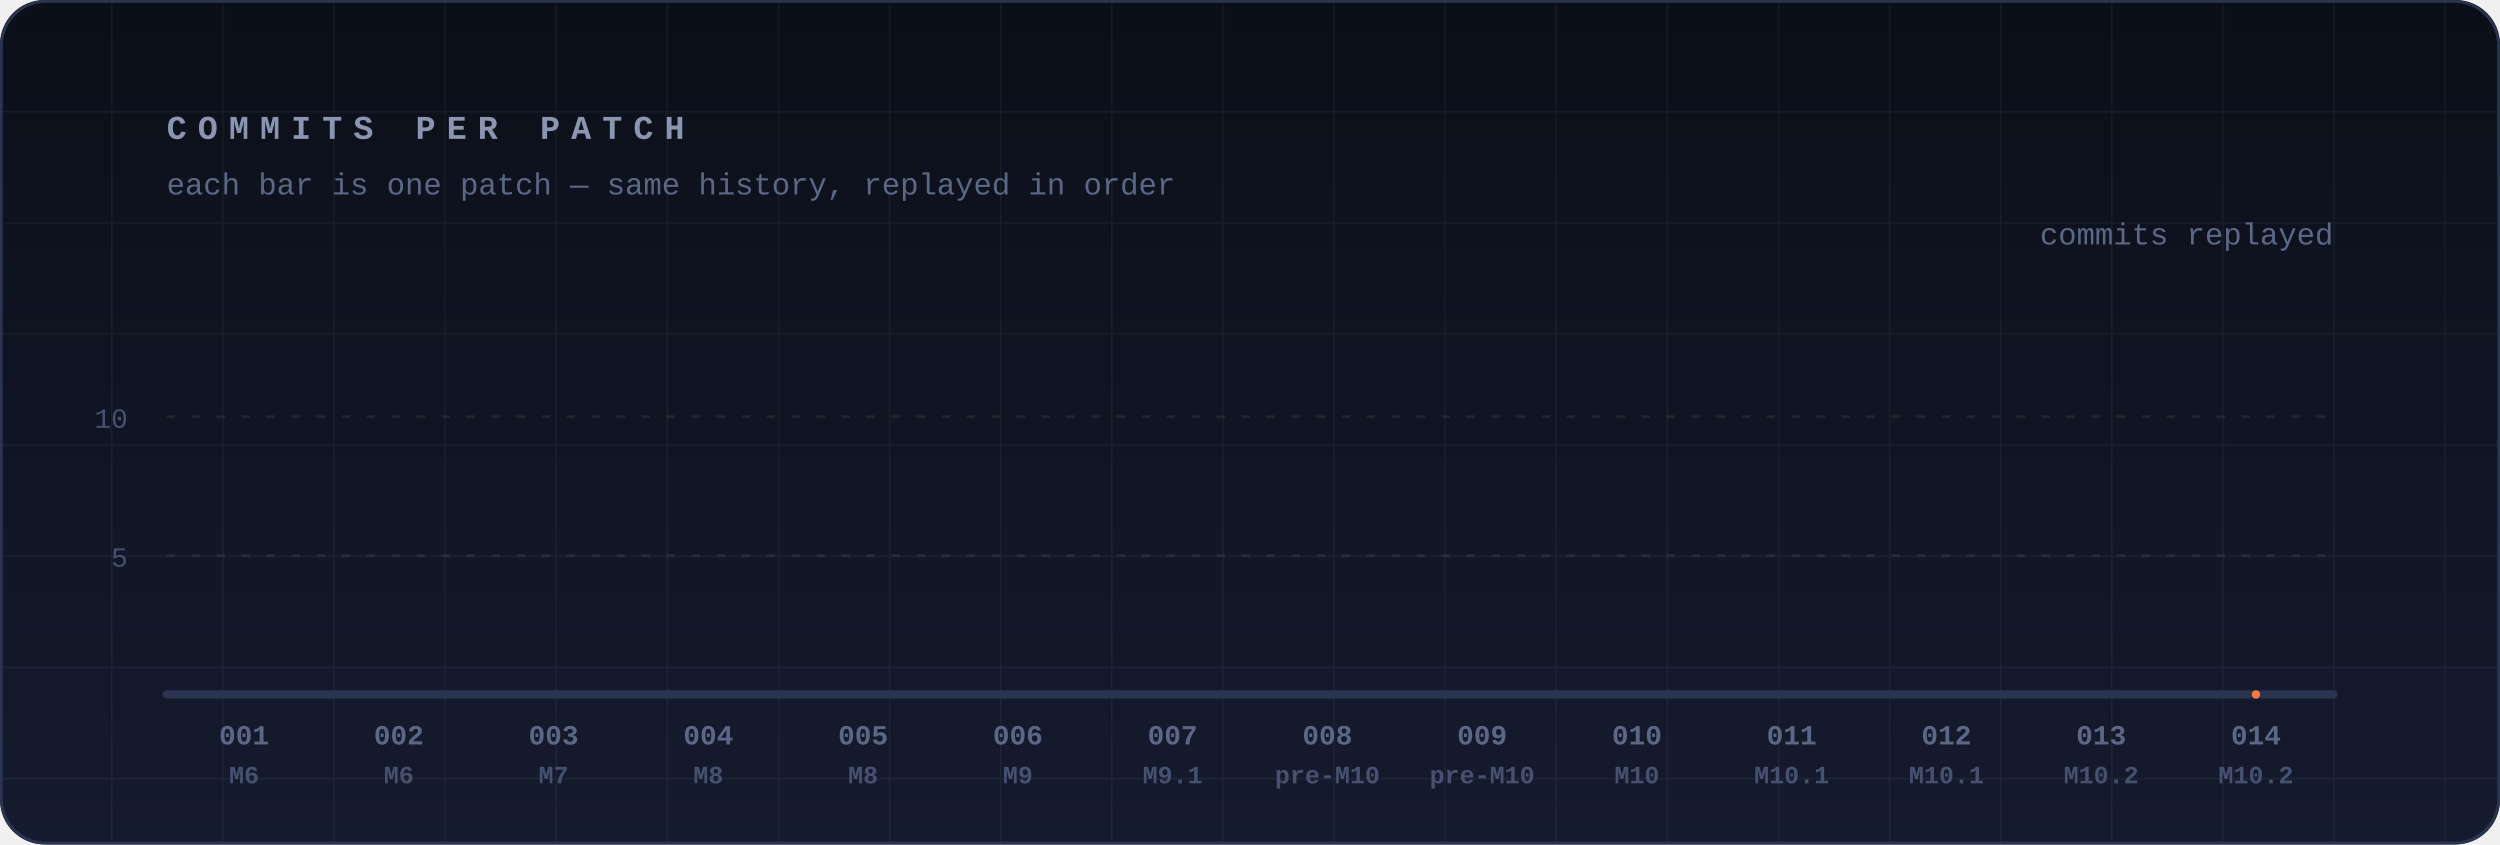
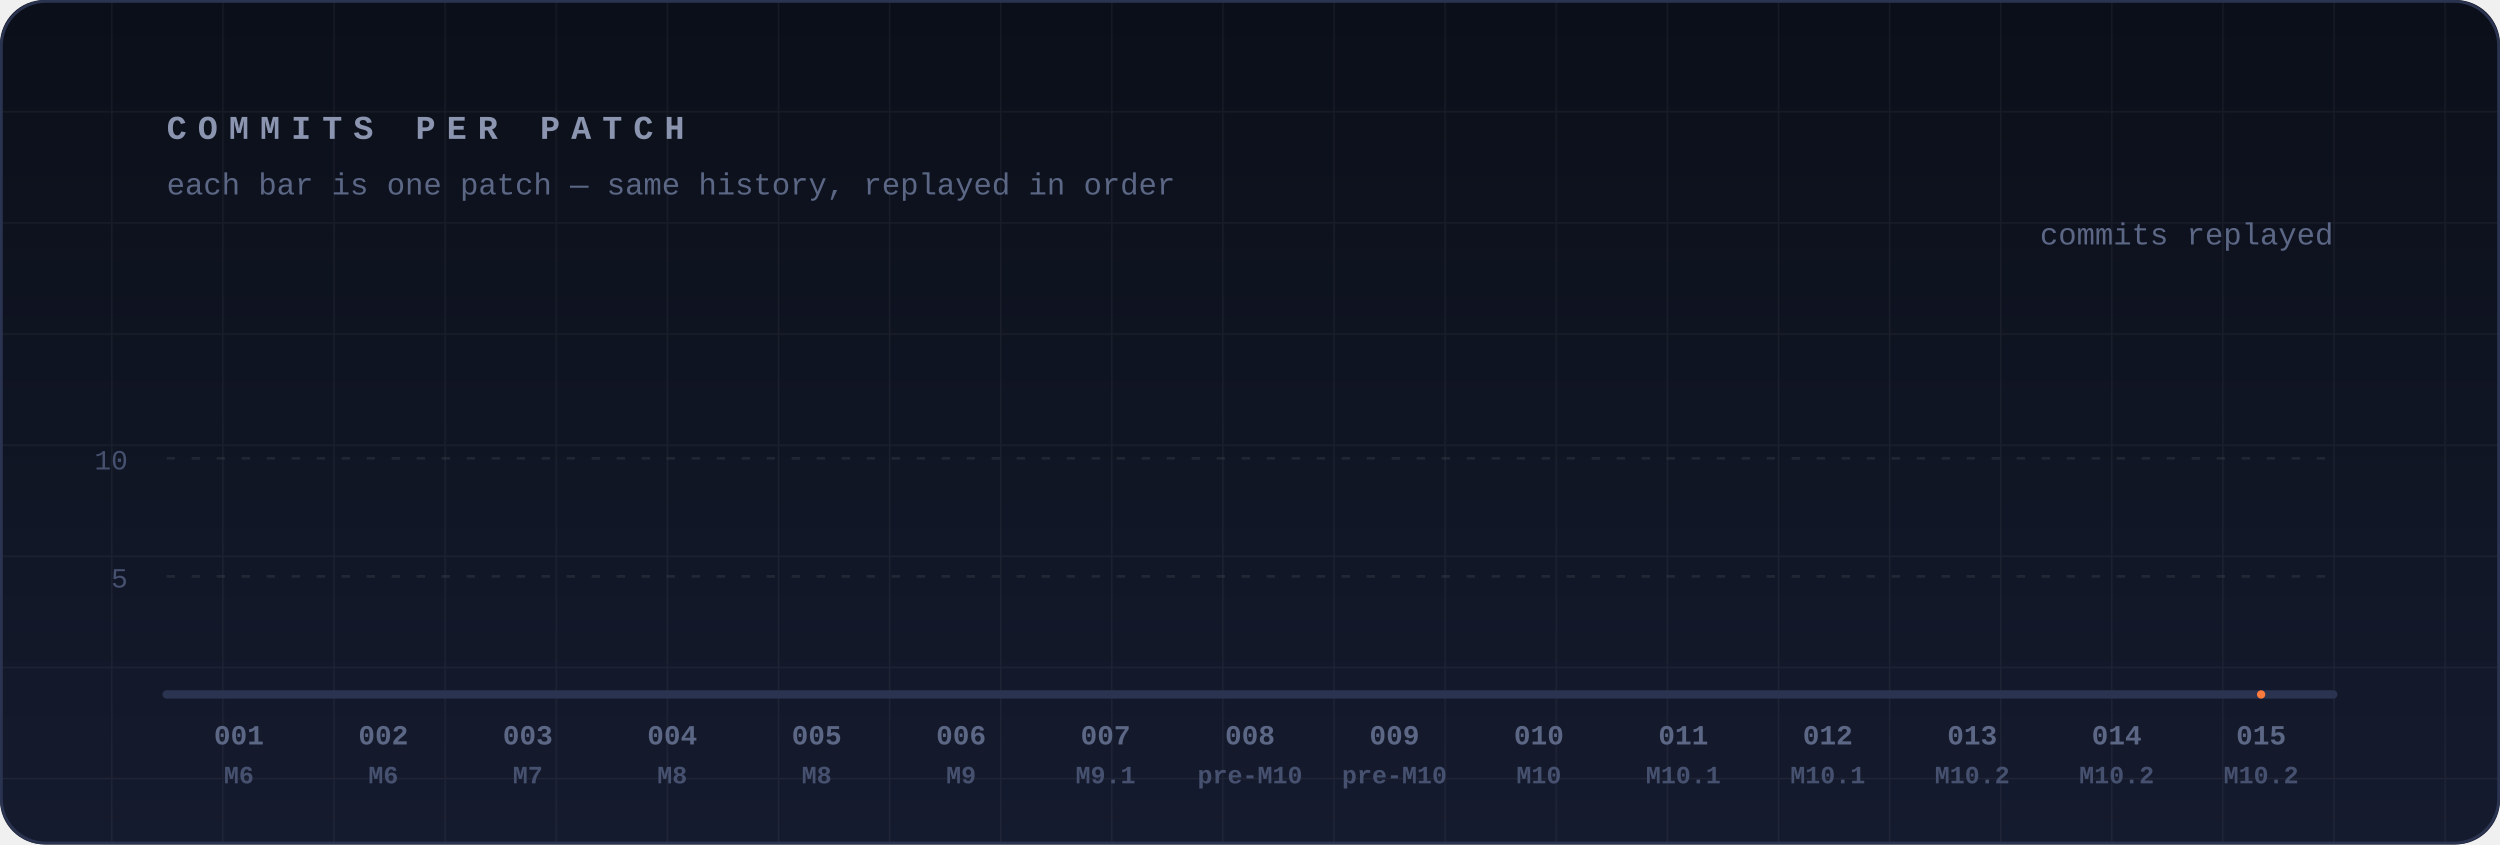
<svg xmlns="http://www.w3.org/2000/svg" viewBox="0 0 900 304" width="900" height="304" role="img">
-   <style>.lab{font:700 12px ui-monospace,SFMono-Regular,Menlo,Consolas,'Liberation Mono','DejaVu Sans Mono',monospace;text-anchor:middle;fill:#ffd9b0;opacity:0}.pid{font:600 10px ui-monospace,SFMono-Regular,Menlo,Consolas,'Liberation Mono','DejaVu Sans Mono',monospace;text-anchor:middle;fill:#5b6785}.mil{font:600 9px ui-monospace,SFMono-Regular,Menlo,Consolas,'Liberation Mono','DejaVu Sans Mono',monospace;text-anchor:middle;fill:#46506f}.bar{transform-box:fill-box;transform-origin:center bottom;transform:scaleY(0)}.tot{opacity:0;font:900 40px Impact,'Arial Black','Helvetica Neue',Arial,sans-serif;text-anchor:end}.grid{animation:drift 7s linear infinite}@keyframes drift{to{transform:translate(40px,40px)}}@keyframes fade{0%{opacity:1}86.667%{opacity:1}91.667%{opacity:0}100%{opacity:0}}.fade{animation:fade 12s linear infinite}@keyframes g0{0%{transform:scaleY(0)}5%{transform:scaleY(0);animation-timing-function:cubic-bezier(.2,.8,.2,1)}9.583%{transform:scaleY(1)}100%{transform:scaleY(1)}}.g0{animation:g0 12s linear infinite}@keyframes v0{0%{opacity:0}9.581%{opacity:0}9.583%{opacity:1}100%{opacity:1}}.v0{animation:v0 12s linear infinite}@keyframes g1{0%{transform:scaleY(0)}7.5%{transform:scaleY(0);animation-timing-function:cubic-bezier(.2,.8,.2,1)}12.083%{transform:scaleY(1)}100%{transform:scaleY(1)}}.g1{animation:g1 12s linear infinite}@keyframes v1{0%{opacity:0}12.081%{opacity:0}12.083%{opacity:1}100%{opacity:1}}.v1{animation:v1 12s linear infinite}@keyframes g2{0%{transform:scaleY(0)}10%{transform:scaleY(0);animation-timing-function:cubic-bezier(.2,.8,.2,1)}14.583%{transform:scaleY(1)}100%{transform:scaleY(1)}}.g2{animation:g2 12s linear infinite}@keyframes v2{0%{opacity:0}14.581%{opacity:0}14.583%{opacity:1}100%{opacity:1}}.v2{animation:v2 12s linear infinite}@keyframes g3{0%{transform:scaleY(0)}12.5%{transform:scaleY(0);animation-timing-function:cubic-bezier(.2,.8,.2,1)}17.083%{transform:scaleY(1)}100%{transform:scaleY(1)}}.g3{animation:g3 12s linear infinite}@keyframes v3{0%{opacity:0}17.081%{opacity:0}17.083%{opacity:1}100%{opacity:1}}.v3{animation:v3 12s linear infinite}@keyframes g4{0%{transform:scaleY(0)}15%{transform:scaleY(0);animation-timing-function:cubic-bezier(.2,.8,.2,1)}19.583%{transform:scaleY(1)}100%{transform:scaleY(1)}}.g4{animation:g4 12s linear infinite}@keyframes v4{0%{opacity:0}19.581%{opacity:0}19.583%{opacity:1}100%{opacity:1}}.v4{animation:v4 12s linear infinite}@keyframes g5{0%{transform:scaleY(0)}17.5%{transform:scaleY(0);animation-timing-function:cubic-bezier(.2,.8,.2,1)}22.083%{transform:scaleY(1)}100%{transform:scaleY(1)}}.g5{animation:g5 12s linear infinite}@keyframes v5{0%{opacity:0}22.081%{opacity:0}22.083%{opacity:1}100%{opacity:1}}.v5{animation:v5 12s linear infinite}@keyframes g6{0%{transform:scaleY(0)}20%{transform:scaleY(0);animation-timing-function:cubic-bezier(.2,.8,.2,1)}24.583%{transform:scaleY(1)}100%{transform:scaleY(1)}}.g6{animation:g6 12s linear infinite}@keyframes v6{0%{opacity:0}24.581%{opacity:0}24.583%{opacity:1}100%{opacity:1}}.v6{animation:v6 12s linear infinite}@keyframes g7{0%{transform:scaleY(0)}22.5%{transform:scaleY(0);animation-timing-function:cubic-bezier(.2,.8,.2,1)}27.083%{transform:scaleY(1)}100%{transform:scaleY(1)}}.g7{animation:g7 12s linear infinite}@keyframes v7{0%{opacity:0}27.081%{opacity:0}27.083%{opacity:1}100%{opacity:1}}.v7{animation:v7 12s linear infinite}@keyframes g8{0%{transform:scaleY(0)}25%{transform:scaleY(0);animation-timing-function:cubic-bezier(.2,.8,.2,1)}29.583%{transform:scaleY(1)}100%{transform:scaleY(1)}}.g8{animation:g8 12s linear infinite}@keyframes v8{0%{opacity:0}29.581%{opacity:0}29.583%{opacity:1}100%{opacity:1}}.v8{animation:v8 12s linear infinite}@keyframes g9{0%{transform:scaleY(0)}27.5%{transform:scaleY(0);animation-timing-function:cubic-bezier(.2,.8,.2,1)}32.083%{transform:scaleY(1)}100%{transform:scaleY(1)}}.g9{animation:g9 12s linear infinite}@keyframes v9{0%{opacity:0}32.081%{opacity:0}32.083%{opacity:1}100%{opacity:1}}.v9{animation:v9 12s linear infinite}@keyframes g10{0%{transform:scaleY(0)}30%{transform:scaleY(0);animation-timing-function:cubic-bezier(.2,.8,.2,1)}34.583%{transform:scaleY(1)}100%{transform:scaleY(1)}}.g10{animation:g10 12s linear infinite}@keyframes v10{0%{opacity:0}34.581%{opacity:0}34.583%{opacity:1}100%{opacity:1}}.v10{animation:v10 12s linear infinite}@keyframes g11{0%{transform:scaleY(0)}32.5%{transform:scaleY(0);animation-timing-function:cubic-bezier(.2,.8,.2,1)}37.083%{transform:scaleY(1)}100%{transform:scaleY(1)}}.g11{animation:g11 12s linear infinite}@keyframes v11{0%{opacity:0}37.081%{opacity:0}37.083%{opacity:1}100%{opacity:1}}.v11{animation:v11 12s linear infinite}@keyframes g12{0%{transform:scaleY(0)}35%{transform:scaleY(0);animation-timing-function:cubic-bezier(.2,.8,.2,1)}39.583%{transform:scaleY(1)}100%{transform:scaleY(1)}}.g12{animation:g12 12s linear infinite}@keyframes v12{0%{opacity:0}39.581%{opacity:0}39.583%{opacity:1}100%{opacity:1}}.v12{animation:v12 12s linear infinite}@keyframes g13{0%{transform:scaleY(0)}37.5%{transform:scaleY(0);animation-timing-function:cubic-bezier(.2,.8,.2,1)}42.083%{transform:scaleY(1)}100%{transform:scaleY(1)}}.g13{animation:g13 12s linear infinite}@keyframes v13{0%{opacity:0}42.081%{opacity:0}42.083%{opacity:1}100%{opacity:1}}.v13{animation:v13 12s linear infinite}@keyframes t0{0%{opacity:1}9.581%{opacity:1}9.583%{opacity:0}100%{opacity:0}}.t0{animation:t0 12s linear infinite}@keyframes t1{0%{opacity:0}9.581%{opacity:0}9.583%{opacity:1}12.081%{opacity:1}12.083%{opacity:0}100%{opacity:0}}.t1{animation:t1 12s linear infinite}@keyframes t2{0%{opacity:0}12.081%{opacity:0}12.083%{opacity:1}14.581%{opacity:1}14.583%{opacity:0}100%{opacity:0}}.t2{animation:t2 12s linear infinite}@keyframes t3{0%{opacity:0}14.581%{opacity:0}14.583%{opacity:1}17.081%{opacity:1}17.083%{opacity:0}100%{opacity:0}}.t3{animation:t3 12s linear infinite}@keyframes t4{0%{opacity:0}17.081%{opacity:0}17.083%{opacity:1}19.581%{opacity:1}19.583%{opacity:0}100%{opacity:0}}.t4{animation:t4 12s linear infinite}@keyframes t5{0%{opacity:0}19.581%{opacity:0}19.583%{opacity:1}22.081%{opacity:1}22.083%{opacity:0}100%{opacity:0}}.t5{animation:t5 12s linear infinite}@keyframes t6{0%{opacity:0}22.081%{opacity:0}22.083%{opacity:1}24.581%{opacity:1}24.583%{opacity:0}100%{opacity:0}}.t6{animation:t6 12s linear infinite}@keyframes t7{0%{opacity:0}24.581%{opacity:0}24.583%{opacity:1}27.081%{opacity:1}27.083%{opacity:0}100%{opacity:0}}.t7{animation:t7 12s linear infinite}@keyframes t8{0%{opacity:0}27.081%{opacity:0}27.083%{opacity:1}29.581%{opacity:1}29.583%{opacity:0}100%{opacity:0}}.t8{animation:t8 12s linear infinite}@keyframes t9{0%{opacity:0}29.581%{opacity:0}29.583%{opacity:1}32.081%{opacity:1}32.083%{opacity:0}100%{opacity:0}}.t9{animation:t9 12s linear infinite}@keyframes t10{0%{opacity:0}32.081%{opacity:0}32.083%{opacity:1}34.581%{opacity:1}34.583%{opacity:0}100%{opacity:0}}.t10{animation:t10 12s linear infinite}@keyframes t11{0%{opacity:0}34.581%{opacity:0}34.583%{opacity:1}37.081%{opacity:1}37.083%{opacity:0}100%{opacity:0}}.t11{animation:t11 12s linear infinite}@keyframes t12{0%{opacity:0}37.081%{opacity:0}37.083%{opacity:1}39.581%{opacity:1}39.583%{opacity:0}100%{opacity:0}}.t12{animation:t12 12s linear infinite}@keyframes t13{0%{opacity:0}39.581%{opacity:0}39.583%{opacity:1}42.081%{opacity:1}42.083%{opacity:0}100%{opacity:0}}.t13{animation:t13 12s linear infinite}@keyframes t14{0%{opacity:0}42.081%{opacity:0}42.083%{opacity:1}100%{opacity:1}}.t14{animation:t14 12s linear infinite}@keyframes prog{0%{stroke-dashoffset:724.286}5%{stroke-dashoffset:724.286}37.5%{stroke-dashoffset:0}100%{stroke-dashoffset:0}}.prog{stroke-dasharray:724.286 724.286;stroke-dashoffset:724.286;animation:prog 12s linear infinite}@keyframes pk{0%{transform:translateX(0);opacity:0}4.998%{transform:translateX(0);opacity:0}5%{transform:translateX(0);opacity:1}37.5%{transform:translateX(724.286px);opacity:1}40.833%{transform:translateX(724.286px);opacity:0}100%{transform:translateX(724.286px);opacity:0}}.pk{opacity:0;animation:pk 12s linear infinite}@media (prefers-reduced-motion:reduce){*{animation:none!important}.bar{transform:none}.lab{opacity:1}.tot{opacity:0}.totL{opacity:1}.pk{display:none}.prog{stroke-dashoffset:0}.fade{opacity:1}}</style>
+   <style>.lab{font:700 12px ui-monospace,SFMono-Regular,Menlo,Consolas,'Liberation Mono','DejaVu Sans Mono',monospace;text-anchor:middle;fill:#ffd9b0;opacity:0}.pid{font:600 10px ui-monospace,SFMono-Regular,Menlo,Consolas,'Liberation Mono','DejaVu Sans Mono',monospace;text-anchor:middle;fill:#5b6785}.mil{font:600 9px ui-monospace,SFMono-Regular,Menlo,Consolas,'Liberation Mono','DejaVu Sans Mono',monospace;text-anchor:middle;fill:#46506f}.bar{transform-box:fill-box;transform-origin:center bottom;transform:scaleY(0)}.tot{opacity:0;font:900 40px Impact,'Arial Black','Helvetica Neue',Arial,sans-serif;text-anchor:end}.grid{animation:drift 7s linear infinite}@keyframes drift{to{transform:translate(40px,40px)}}@keyframes fade{0%{opacity:1}86.667%{opacity:1}91.667%{opacity:0}100%{opacity:0}}.fade{animation:fade 12s linear infinite}@keyframes g0{0%{transform:scaleY(0)}5%{transform:scaleY(0);animation-timing-function:cubic-bezier(.2,.8,.2,1)}9.583%{transform:scaleY(1)}100%{transform:scaleY(1)}}.g0{animation:g0 12s linear infinite}@keyframes v0{0%{opacity:0}9.581%{opacity:0}9.583%{opacity:1}100%{opacity:1}}.v0{animation:v0 12s linear infinite}@keyframes g1{0%{transform:scaleY(0)}7.5%{transform:scaleY(0);animation-timing-function:cubic-bezier(.2,.8,.2,1)}12.083%{transform:scaleY(1)}100%{transform:scaleY(1)}}.g1{animation:g1 12s linear infinite}@keyframes v1{0%{opacity:0}12.081%{opacity:0}12.083%{opacity:1}100%{opacity:1}}.v1{animation:v1 12s linear infinite}@keyframes g2{0%{transform:scaleY(0)}10%{transform:scaleY(0);animation-timing-function:cubic-bezier(.2,.8,.2,1)}14.583%{transform:scaleY(1)}100%{transform:scaleY(1)}}.g2{animation:g2 12s linear infinite}@keyframes v2{0%{opacity:0}14.581%{opacity:0}14.583%{opacity:1}100%{opacity:1}}.v2{animation:v2 12s linear infinite}@keyframes g3{0%{transform:scaleY(0)}12.5%{transform:scaleY(0);animation-timing-function:cubic-bezier(.2,.8,.2,1)}17.083%{transform:scaleY(1)}100%{transform:scaleY(1)}}.g3{animation:g3 12s linear infinite}@keyframes v3{0%{opacity:0}17.081%{opacity:0}17.083%{opacity:1}100%{opacity:1}}.v3{animation:v3 12s linear infinite}@keyframes g4{0%{transform:scaleY(0)}15%{transform:scaleY(0);animation-timing-function:cubic-bezier(.2,.8,.2,1)}19.583%{transform:scaleY(1)}100%{transform:scaleY(1)}}.g4{animation:g4 12s linear infinite}@keyframes v4{0%{opacity:0}19.581%{opacity:0}19.583%{opacity:1}100%{opacity:1}}.v4{animation:v4 12s linear infinite}@keyframes g5{0%{transform:scaleY(0)}17.5%{transform:scaleY(0);animation-timing-function:cubic-bezier(.2,.8,.2,1)}22.083%{transform:scaleY(1)}100%{transform:scaleY(1)}}.g5{animation:g5 12s linear infinite}@keyframes v5{0%{opacity:0}22.081%{opacity:0}22.083%{opacity:1}100%{opacity:1}}.v5{animation:v5 12s linear infinite}@keyframes g6{0%{transform:scaleY(0)}20%{transform:scaleY(0);animation-timing-function:cubic-bezier(.2,.8,.2,1)}24.583%{transform:scaleY(1)}100%{transform:scaleY(1)}}.g6{animation:g6 12s linear infinite}@keyframes v6{0%{opacity:0}24.581%{opacity:0}24.583%{opacity:1}100%{opacity:1}}.v6{animation:v6 12s linear infinite}@keyframes g7{0%{transform:scaleY(0)}22.5%{transform:scaleY(0);animation-timing-function:cubic-bezier(.2,.8,.2,1)}27.083%{transform:scaleY(1)}100%{transform:scaleY(1)}}.g7{animation:g7 12s linear infinite}@keyframes v7{0%{opacity:0}27.081%{opacity:0}27.083%{opacity:1}100%{opacity:1}}.v7{animation:v7 12s linear infinite}@keyframes g8{0%{transform:scaleY(0)}25%{transform:scaleY(0);animation-timing-function:cubic-bezier(.2,.8,.2,1)}29.583%{transform:scaleY(1)}100%{transform:scaleY(1)}}.g8{animation:g8 12s linear infinite}@keyframes v8{0%{opacity:0}29.581%{opacity:0}29.583%{opacity:1}100%{opacity:1}}.v8{animation:v8 12s linear infinite}@keyframes g9{0%{transform:scaleY(0)}27.5%{transform:scaleY(0);animation-timing-function:cubic-bezier(.2,.8,.2,1)}32.083%{transform:scaleY(1)}100%{transform:scaleY(1)}}.g9{animation:g9 12s linear infinite}@keyframes v9{0%{opacity:0}32.081%{opacity:0}32.083%{opacity:1}100%{opacity:1}}.v9{animation:v9 12s linear infinite}@keyframes g10{0%{transform:scaleY(0)}30%{transform:scaleY(0);animation-timing-function:cubic-bezier(.2,.8,.2,1)}34.583%{transform:scaleY(1)}100%{transform:scaleY(1)}}.g10{animation:g10 12s linear infinite}@keyframes v10{0%{opacity:0}34.581%{opacity:0}34.583%{opacity:1}100%{opacity:1}}.v10{animation:v10 12s linear infinite}@keyframes g11{0%{transform:scaleY(0)}32.5%{transform:scaleY(0);animation-timing-function:cubic-bezier(.2,.8,.2,1)}37.083%{transform:scaleY(1)}100%{transform:scaleY(1)}}.g11{animation:g11 12s linear infinite}@keyframes v11{0%{opacity:0}37.081%{opacity:0}37.083%{opacity:1}100%{opacity:1}}.v11{animation:v11 12s linear infinite}@keyframes g12{0%{transform:scaleY(0)}35%{transform:scaleY(0);animation-timing-function:cubic-bezier(.2,.8,.2,1)}39.583%{transform:scaleY(1)}100%{transform:scaleY(1)}}.g12{animation:g12 12s linear infinite}@keyframes v12{0%{opacity:0}39.581%{opacity:0}39.583%{opacity:1}100%{opacity:1}}.v12{animation:v12 12s linear infinite}@keyframes g13{0%{transform:scaleY(0)}37.5%{transform:scaleY(0);animation-timing-function:cubic-bezier(.2,.8,.2,1)}42.083%{transform:scaleY(1)}100%{transform:scaleY(1)}}.g13{animation:g13 12s linear infinite}@keyframes v13{0%{opacity:0}42.081%{opacity:0}42.083%{opacity:1}100%{opacity:1}}.v13{animation:v13 12s linear infinite}@keyframes g14{0%{transform:scaleY(0)}40%{transform:scaleY(0);animation-timing-function:cubic-bezier(.2,.8,.2,1)}44.583%{transform:scaleY(1)}100%{transform:scaleY(1)}}.g14{animation:g14 12s linear infinite}@keyframes v14{0%{opacity:0}44.581%{opacity:0}44.583%{opacity:1}100%{opacity:1}}.v14{animation:v14 12s linear infinite}@keyframes t0{0%{opacity:1}9.581%{opacity:1}9.583%{opacity:0}100%{opacity:0}}.t0{animation:t0 12s linear infinite}@keyframes t1{0%{opacity:0}9.581%{opacity:0}9.583%{opacity:1}12.081%{opacity:1}12.083%{opacity:0}100%{opacity:0}}.t1{animation:t1 12s linear infinite}@keyframes t2{0%{opacity:0}12.081%{opacity:0}12.083%{opacity:1}14.581%{opacity:1}14.583%{opacity:0}100%{opacity:0}}.t2{animation:t2 12s linear infinite}@keyframes t3{0%{opacity:0}14.581%{opacity:0}14.583%{opacity:1}17.081%{opacity:1}17.083%{opacity:0}100%{opacity:0}}.t3{animation:t3 12s linear infinite}@keyframes t4{0%{opacity:0}17.081%{opacity:0}17.083%{opacity:1}19.581%{opacity:1}19.583%{opacity:0}100%{opacity:0}}.t4{animation:t4 12s linear infinite}@keyframes t5{0%{opacity:0}19.581%{opacity:0}19.583%{opacity:1}22.081%{opacity:1}22.083%{opacity:0}100%{opacity:0}}.t5{animation:t5 12s linear infinite}@keyframes t6{0%{opacity:0}22.081%{opacity:0}22.083%{opacity:1}24.581%{opacity:1}24.583%{opacity:0}100%{opacity:0}}.t6{animation:t6 12s linear infinite}@keyframes t7{0%{opacity:0}24.581%{opacity:0}24.583%{opacity:1}27.081%{opacity:1}27.083%{opacity:0}100%{opacity:0}}.t7{animation:t7 12s linear infinite}@keyframes t8{0%{opacity:0}27.081%{opacity:0}27.083%{opacity:1}29.581%{opacity:1}29.583%{opacity:0}100%{opacity:0}}.t8{animation:t8 12s linear infinite}@keyframes t9{0%{opacity:0}29.581%{opacity:0}29.583%{opacity:1}32.081%{opacity:1}32.083%{opacity:0}100%{opacity:0}}.t9{animation:t9 12s linear infinite}@keyframes t10{0%{opacity:0}32.081%{opacity:0}32.083%{opacity:1}34.581%{opacity:1}34.583%{opacity:0}100%{opacity:0}}.t10{animation:t10 12s linear infinite}@keyframes t11{0%{opacity:0}34.581%{opacity:0}34.583%{opacity:1}37.081%{opacity:1}37.083%{opacity:0}100%{opacity:0}}.t11{animation:t11 12s linear infinite}@keyframes t12{0%{opacity:0}37.081%{opacity:0}37.083%{opacity:1}39.581%{opacity:1}39.583%{opacity:0}100%{opacity:0}}.t12{animation:t12 12s linear infinite}@keyframes t13{0%{opacity:0}39.581%{opacity:0}39.583%{opacity:1}42.081%{opacity:1}42.083%{opacity:0}100%{opacity:0}}.t13{animation:t13 12s linear infinite}@keyframes t14{0%{opacity:0}42.081%{opacity:0}42.083%{opacity:1}44.581%{opacity:1}44.583%{opacity:0}100%{opacity:0}}.t14{animation:t14 12s linear infinite}@keyframes t15{0%{opacity:0}44.581%{opacity:0}44.583%{opacity:1}100%{opacity:1}}.t15{animation:t15 12s linear infinite}@keyframes prog{0%{stroke-dashoffset:728}5%{stroke-dashoffset:728}40%{stroke-dashoffset:0}100%{stroke-dashoffset:0}}.prog{stroke-dasharray:728 728;stroke-dashoffset:728;animation:prog 12s linear infinite}@keyframes pk{0%{transform:translateX(0);opacity:0}4.998%{transform:translateX(0);opacity:0}5%{transform:translateX(0);opacity:1}40%{transform:translateX(728px);opacity:1}43.333%{transform:translateX(728px);opacity:0}100%{transform:translateX(728px);opacity:0}}.pk{opacity:0;animation:pk 12s linear infinite}@media (prefers-reduced-motion:reduce){*{animation:none!important}.bar{transform:none}.lab{opacity:1}.tot{opacity:0}.totL{opacity:1}.pk{display:none}.prog{stroke-dashoffset:0}.fade{opacity:1}}</style>
  <defs>
    <linearGradient id="bg" x1="0" y1="0" x2="0" y2="1">
      <stop offset="0" stop-color="#0b0f19" />
      <stop offset="1" stop-color="#151b2e" />
    </linearGradient>
    <linearGradient id="fire" x1="0" y1="0" x2="1" y2="0">
      <stop offset="0" stop-color="#ffb347" />
      <stop offset=".5" stop-color="#ff5a36" />
      <stop offset="1" stop-color="#ff2e63" />
    </linearGradient>
    <pattern id="gp" width="40" height="40" patternUnits="userSpaceOnUse">
      <path d="M40 0H0V40" fill="none" stroke="#ffffff" stroke-opacity=".05" />
    </pattern>
    <clipPath id="clip">
      <rect width="900" height="304" rx="16" />
    </clipPath>
    <filter id="blur" x="-50%" y="-20%" width="200%" height="140%">
      <feGaussianBlur stdDeviation="7" />
    </filter>
    <filter id="blur2" x="-300%" y="-300%" width="700%" height="700%">
      <feGaussianBlur stdDeviation="4" />
    </filter>
  </defs>
  <g clip-path="url(#clip)">
    <rect width="900" height="304" fill="url(#bg)" />
    <g class="grid">
      <rect x="-40" y="-40" width="980" height="384" fill="url(#gp)" />
    </g>
  </g>
  <rect x=".5" y=".5" width="899" height="303" rx="16" fill="none" stroke="#2a3350" />
  <text x="60" y="50" font-family="ui-monospace,SFMono-Regular,Menlo,Consolas,'Liberation Mono','DejaVu Sans Mono',monospace" font-size="12" font-weight="700" letter-spacing="4" fill="#8b95b0">COMMITS PER PATCH</text>
  <text x="60" y="70" font-family="ui-monospace,SFMono-Regular,Menlo,Consolas,'Liberation Mono','DejaVu Sans Mono',monospace" font-size="11" fill="#5b6785">each bar is one patch — same history, replayed in order</text>
  <text x="840" y="88" text-anchor="end" font-family="ui-monospace,SFMono-Regular,Menlo,Consolas,'Liberation Mono','DejaVu Sans Mono',monospace" font-size="11" fill="#5b6785">commits replayed</text>
-   <line x1="60" y1="200" x2="840" y2="200" stroke="#ffffff" stroke-opacity=".07" stroke-dasharray="3 6" />
-   <text x="46" y="204" text-anchor="end" font-family="ui-monospace,SFMono-Regular,Menlo,Consolas,'Liberation Mono','DejaVu Sans Mono',monospace" font-size="10" fill="#46506f">5</text>
-   <line x1="60" y1="150" x2="840" y2="150" stroke="#ffffff" stroke-opacity=".07" stroke-dasharray="3 6" />
-   <text x="46" y="154" text-anchor="end" font-family="ui-monospace,SFMono-Regular,Menlo,Consolas,'Liberation Mono','DejaVu Sans Mono',monospace" font-size="10" fill="#46506f">10</text>
+   <line x1="60" y1="207.5" x2="840" y2="207.5" stroke="#ffffff" stroke-opacity=".07" stroke-dasharray="3 6" />
+   <text x="46" y="211.5" text-anchor="end" font-family="ui-monospace,SFMono-Regular,Menlo,Consolas,'Liberation Mono','DejaVu Sans Mono',monospace" font-size="10" fill="#46506f">5</text>
+   <line x1="60" y1="165" x2="840" y2="165" stroke="#ffffff" stroke-opacity=".07" stroke-dasharray="3 6" />
+   <text x="46" y="169" text-anchor="end" font-family="ui-monospace,SFMono-Regular,Menlo,Consolas,'Liberation Mono','DejaVu Sans Mono',monospace" font-size="10" fill="#46506f">10</text>
  <line x1="60" y1="250" x2="840" y2="250" stroke="#2a3350" stroke-width="3" stroke-linecap="round" />
  <g class="fade">
    <g filter="url(#blur)" opacity=".35">
-       <rect class="bar g0" x="69.857" y="130" width="36" height="120" rx="4" fill="#ffb347" />
-       <rect class="bar g1" x="125.571" y="240" width="36" height="10" rx="4" fill="#ffa544" />
-       <rect class="bar g2" x="181.286" y="180" width="36" height="70" rx="4" fill="#ff9842" />
-       <rect class="bar g3" x="237" y="190" width="36" height="60" rx="4" fill="#ff8a3f" />
-       <rect class="bar g4" x="292.714" y="240" width="36" height="10" rx="4" fill="#ff7c3d" />
-       <rect class="bar g5" x="348.429" y="190" width="36" height="60" rx="4" fill="#ff6f3a" />
-       <rect class="bar g6" x="404.143" y="210" width="36" height="40" rx="4" fill="#ff6137" />
-       <rect class="bar g7" x="459.857" y="180" width="36" height="70" rx="4" fill="#ff5739" />
-       <rect class="bar g8" x="515.571" y="170" width="36" height="80" rx="4" fill="#ff5040" />
-       <rect class="bar g9" x="571.286" y="150" width="36" height="100" rx="4" fill="#ff4947" />
-       <rect class="bar g10" x="627" y="240" width="36" height="10" rx="4" fill="#ff424e" />
-       <rect class="bar g11" x="682.714" y="200" width="36" height="50" rx="4" fill="#ff3c55" />
-       <rect class="bar g12" x="738.429" y="120" width="36" height="130" rx="4" fill="#ff355c" />
-       <rect class="bar g13" x="794.143" y="110" width="36" height="140" rx="4" fill="#ff2e63" />
+       <rect class="bar g0" x="68" y="148" width="36" height="102" rx="4" fill="#ffb347" />
+       <rect class="bar g1" x="120" y="241.5" width="36" height="8.5" rx="4" fill="#ffa645" />
+       <rect class="bar g2" x="172" y="190.5" width="36" height="59.5" rx="4" fill="#ff9a42" />
+       <rect class="bar g3" x="224" y="199" width="36" height="51" rx="4" fill="#ff8d40" />
+       <rect class="bar g4" x="276" y="241.5" width="36" height="8.5" rx="4" fill="#ff803d" />
+       <rect class="bar g5" x="328" y="199" width="36" height="51" rx="4" fill="#ff733b" />
+       <rect class="bar g6" x="380" y="216" width="36" height="34" rx="4" fill="#ff6738" />
+       <rect class="bar g7" x="432" y="190.5" width="36" height="59.5" rx="4" fill="#ff5a36" />
+       <rect class="bar g8" x="484" y="182" width="36" height="68" rx="4" fill="#ff543c" />
+       <rect class="bar g9" x="536" y="165" width="36" height="85" rx="4" fill="#ff4d43" />
+       <rect class="bar g10" x="588" y="241.5" width="36" height="8.5" rx="4" fill="#ff4749" />
+       <rect class="bar g11" x="640" y="207.5" width="36" height="42.5" rx="4" fill="#ff4150" />
+       <rect class="bar g12" x="692" y="139.5" width="36" height="110.5" rx="4" fill="#ff3b56" />
+       <rect class="bar g13" x="744" y="131" width="36" height="119" rx="4" fill="#ff345d" />
+       <rect class="bar g14" x="796" y="114" width="36" height="136" rx="4" fill="#ff2e63" />
    </g>
-     <rect class="bar g0" x="69.857" y="130" width="36" height="120" rx="4" fill="#ffb347" />
-     <rect class="bar g1" x="125.571" y="240" width="36" height="10" rx="4" fill="#ffa544" />
-     <rect class="bar g2" x="181.286" y="180" width="36" height="70" rx="4" fill="#ff9842" />
-     <rect class="bar g3" x="237" y="190" width="36" height="60" rx="4" fill="#ff8a3f" />
-     <rect class="bar g4" x="292.714" y="240" width="36" height="10" rx="4" fill="#ff7c3d" />
-     <rect class="bar g5" x="348.429" y="190" width="36" height="60" rx="4" fill="#ff6f3a" />
-     <rect class="bar g6" x="404.143" y="210" width="36" height="40" rx="4" fill="#ff6137" />
-     <rect class="bar g7" x="459.857" y="180" width="36" height="70" rx="4" fill="#ff5739" />
-     <rect class="bar g8" x="515.571" y="170" width="36" height="80" rx="4" fill="#ff5040" />
-     <rect class="bar g9" x="571.286" y="150" width="36" height="100" rx="4" fill="#ff4947" />
-     <rect class="bar g10" x="627" y="240" width="36" height="10" rx="4" fill="#ff424e" />
-     <rect class="bar g11" x="682.714" y="200" width="36" height="50" rx="4" fill="#ff3c55" />
-     <rect class="bar g12" x="738.429" y="120" width="36" height="130" rx="4" fill="#ff355c" />
-     <rect class="bar g13" x="794.143" y="110" width="36" height="140" rx="4" fill="#ff2e63" />
-     <line class="prog" x1="87.857" y1="250" x2="812.143" y2="250" stroke="#ff7a3d" stroke-width="3" stroke-linecap="round" />
-     <text class="lab v0" x="87.857" y="122">12</text>
-     <text class="lab v1" x="143.571" y="232">1</text>
-     <text class="lab v2" x="199.286" y="172">7</text>
-     <text class="lab v3" x="255" y="182">6</text>
-     <text class="lab v4" x="310.714" y="232">1</text>
-     <text class="lab v5" x="366.429" y="182">6</text>
-     <text class="lab v6" x="422.143" y="202">4</text>
-     <text class="lab v7" x="477.857" y="172">7</text>
-     <text class="lab v8" x="533.571" y="162">8</text>
-     <text class="lab v9" x="589.286" y="142">10</text>
-     <text class="lab v10" x="645" y="232">1</text>
-     <text class="lab v11" x="700.714" y="192">5</text>
-     <text class="lab v12" x="756.429" y="112">13</text>
-     <text class="lab v13" x="812.143" y="102">14</text>
-     <text class="pid" x="87.857" y="268">001</text>
-     <text class="mil" x="87.857" y="282">M6</text>
-     <text class="pid" x="143.571" y="268">002</text>
-     <text class="mil" x="143.571" y="282">M6</text>
-     <text class="pid" x="199.286" y="268">003</text>
-     <text class="mil" x="199.286" y="282">M7</text>
-     <text class="pid" x="255" y="268">004</text>
-     <text class="mil" x="255" y="282">M8</text>
-     <text class="pid" x="310.714" y="268">005</text>
-     <text class="mil" x="310.714" y="282">M8</text>
-     <text class="pid" x="366.429" y="268">006</text>
-     <text class="mil" x="366.429" y="282">M9</text>
-     <text class="pid" x="422.143" y="268">007</text>
-     <text class="mil" x="422.143" y="282">M9.1</text>
-     <text class="pid" x="477.857" y="268">008</text>
-     <text class="mil" x="477.857" y="282">pre-M10</text>
-     <text class="pid" x="533.571" y="268">009</text>
-     <text class="mil" x="533.571" y="282">pre-M10</text>
-     <text class="pid" x="589.286" y="268">010</text>
-     <text class="mil" x="589.286" y="282">M10</text>
-     <text class="pid" x="645" y="268">011</text>
-     <text class="mil" x="645" y="282">M10.1</text>
-     <text class="pid" x="700.714" y="268">012</text>
-     <text class="mil" x="700.714" y="282">M10.1</text>
-     <text class="pid" x="756.429" y="268">013</text>
-     <text class="mil" x="756.429" y="282">M10.2</text>
-     <text class="pid" x="812.143" y="268">014</text>
-     <text class="mil" x="812.143" y="282">M10.2</text>
+     <rect class="bar g0" x="68" y="148" width="36" height="102" rx="4" fill="#ffb347" />
+     <rect class="bar g1" x="120" y="241.5" width="36" height="8.5" rx="4" fill="#ffa645" />
+     <rect class="bar g2" x="172" y="190.5" width="36" height="59.5" rx="4" fill="#ff9a42" />
+     <rect class="bar g3" x="224" y="199" width="36" height="51" rx="4" fill="#ff8d40" />
+     <rect class="bar g4" x="276" y="241.5" width="36" height="8.5" rx="4" fill="#ff803d" />
+     <rect class="bar g5" x="328" y="199" width="36" height="51" rx="4" fill="#ff733b" />
+     <rect class="bar g6" x="380" y="216" width="36" height="34" rx="4" fill="#ff6738" />
+     <rect class="bar g7" x="432" y="190.5" width="36" height="59.5" rx="4" fill="#ff5a36" />
+     <rect class="bar g8" x="484" y="182" width="36" height="68" rx="4" fill="#ff543c" />
+     <rect class="bar g9" x="536" y="165" width="36" height="85" rx="4" fill="#ff4d43" />
+     <rect class="bar g10" x="588" y="241.5" width="36" height="8.5" rx="4" fill="#ff4749" />
+     <rect class="bar g11" x="640" y="207.5" width="36" height="42.5" rx="4" fill="#ff4150" />
+     <rect class="bar g12" x="692" y="139.5" width="36" height="110.5" rx="4" fill="#ff3b56" />
+     <rect class="bar g13" x="744" y="131" width="36" height="119" rx="4" fill="#ff345d" />
+     <rect class="bar g14" x="796" y="114" width="36" height="136" rx="4" fill="#ff2e63" />
+     <line class="prog" x1="86" y1="250" x2="814" y2="250" stroke="#ff7a3d" stroke-width="3" stroke-linecap="round" />
+     <text class="lab v0" x="86" y="140">12</text>
+     <text class="lab v1" x="138" y="233.5">1</text>
+     <text class="lab v2" x="190" y="182.5">7</text>
+     <text class="lab v3" x="242" y="191">6</text>
+     <text class="lab v4" x="294" y="233.5">1</text>
+     <text class="lab v5" x="346" y="191">6</text>
+     <text class="lab v6" x="398" y="208">4</text>
+     <text class="lab v7" x="450" y="182.5">7</text>
+     <text class="lab v8" x="502" y="174">8</text>
+     <text class="lab v9" x="554" y="157">10</text>
+     <text class="lab v10" x="606" y="233.5">1</text>
+     <text class="lab v11" x="658" y="199.5">5</text>
+     <text class="lab v12" x="710" y="131.5">13</text>
+     <text class="lab v13" x="762" y="123">14</text>
+     <text class="lab v14" x="814" y="106">16</text>
+     <text class="pid" x="86" y="268">001</text>
+     <text class="mil" x="86" y="282">M6</text>
+     <text class="pid" x="138" y="268">002</text>
+     <text class="mil" x="138" y="282">M6</text>
+     <text class="pid" x="190" y="268">003</text>
+     <text class="mil" x="190" y="282">M7</text>
+     <text class="pid" x="242" y="268">004</text>
+     <text class="mil" x="242" y="282">M8</text>
+     <text class="pid" x="294" y="268">005</text>
+     <text class="mil" x="294" y="282">M8</text>
+     <text class="pid" x="346" y="268">006</text>
+     <text class="mil" x="346" y="282">M9</text>
+     <text class="pid" x="398" y="268">007</text>
+     <text class="mil" x="398" y="282">M9.1</text>
+     <text class="pid" x="450" y="268">008</text>
+     <text class="mil" x="450" y="282">pre-M10</text>
+     <text class="pid" x="502" y="268">009</text>
+     <text class="mil" x="502" y="282">pre-M10</text>
+     <text class="pid" x="554" y="268">010</text>
+     <text class="mil" x="554" y="282">M10</text>
+     <text class="pid" x="606" y="268">011</text>
+     <text class="mil" x="606" y="282">M10.1</text>
+     <text class="pid" x="658" y="268">012</text>
+     <text class="mil" x="658" y="282">M10.1</text>
+     <text class="pid" x="710" y="268">013</text>
+     <text class="mil" x="710" y="282">M10.2</text>
+     <text class="pid" x="762" y="268">014</text>
+     <text class="mil" x="762" y="282">M10.2</text>
+     <text class="pid" x="814" y="268">015</text>
+     <text class="mil" x="814" y="282">M10.2</text>
    <text class="tot t0" x="840" y="68" fill="url(#fire)">0</text>
    <text class="tot t1" x="840" y="68" fill="url(#fire)">12</text>
    <text class="tot t2" x="840" y="68" fill="url(#fire)">13</text>
    <text class="tot t3" x="840" y="68" fill="url(#fire)">20</text>
    <text class="tot t4" x="840" y="68" fill="url(#fire)">26</text>
    <text class="tot t5" x="840" y="68" fill="url(#fire)">27</text>
    <text class="tot t6" x="840" y="68" fill="url(#fire)">33</text>
    <text class="tot t7" x="840" y="68" fill="url(#fire)">37</text>
    <text class="tot t8" x="840" y="68" fill="url(#fire)">44</text>
    <text class="tot t9" x="840" y="68" fill="url(#fire)">52</text>
    <text class="tot t10" x="840" y="68" fill="url(#fire)">62</text>
    <text class="tot t11" x="840" y="68" fill="url(#fire)">63</text>
    <text class="tot t12" x="840" y="68" fill="url(#fire)">68</text>
    <text class="tot t13" x="840" y="68" fill="url(#fire)">81</text>
-     <text class="tot t14 totL" x="840" y="68" fill="url(#fire)">95</text>
+     <text class="tot t14" x="840" y="68" fill="url(#fire)">95</text>
+     <text class="tot t15 totL" x="840" y="68" fill="url(#fire)">111</text>
    <g class="pk">
-       <circle cx="87.857" cy="250" r="11" fill="#ff7a3d" opacity=".55" filter="url(#blur2)" />
-       <circle cx="87.857" cy="250" r="4.5" fill="#fff" />
+       <circle cx="86" cy="250" r="11" fill="#ff7a3d" opacity=".55" filter="url(#blur2)" />
+       <circle cx="86" cy="250" r="4.5" fill="#fff" />
    </g>
  </g>
</svg>
